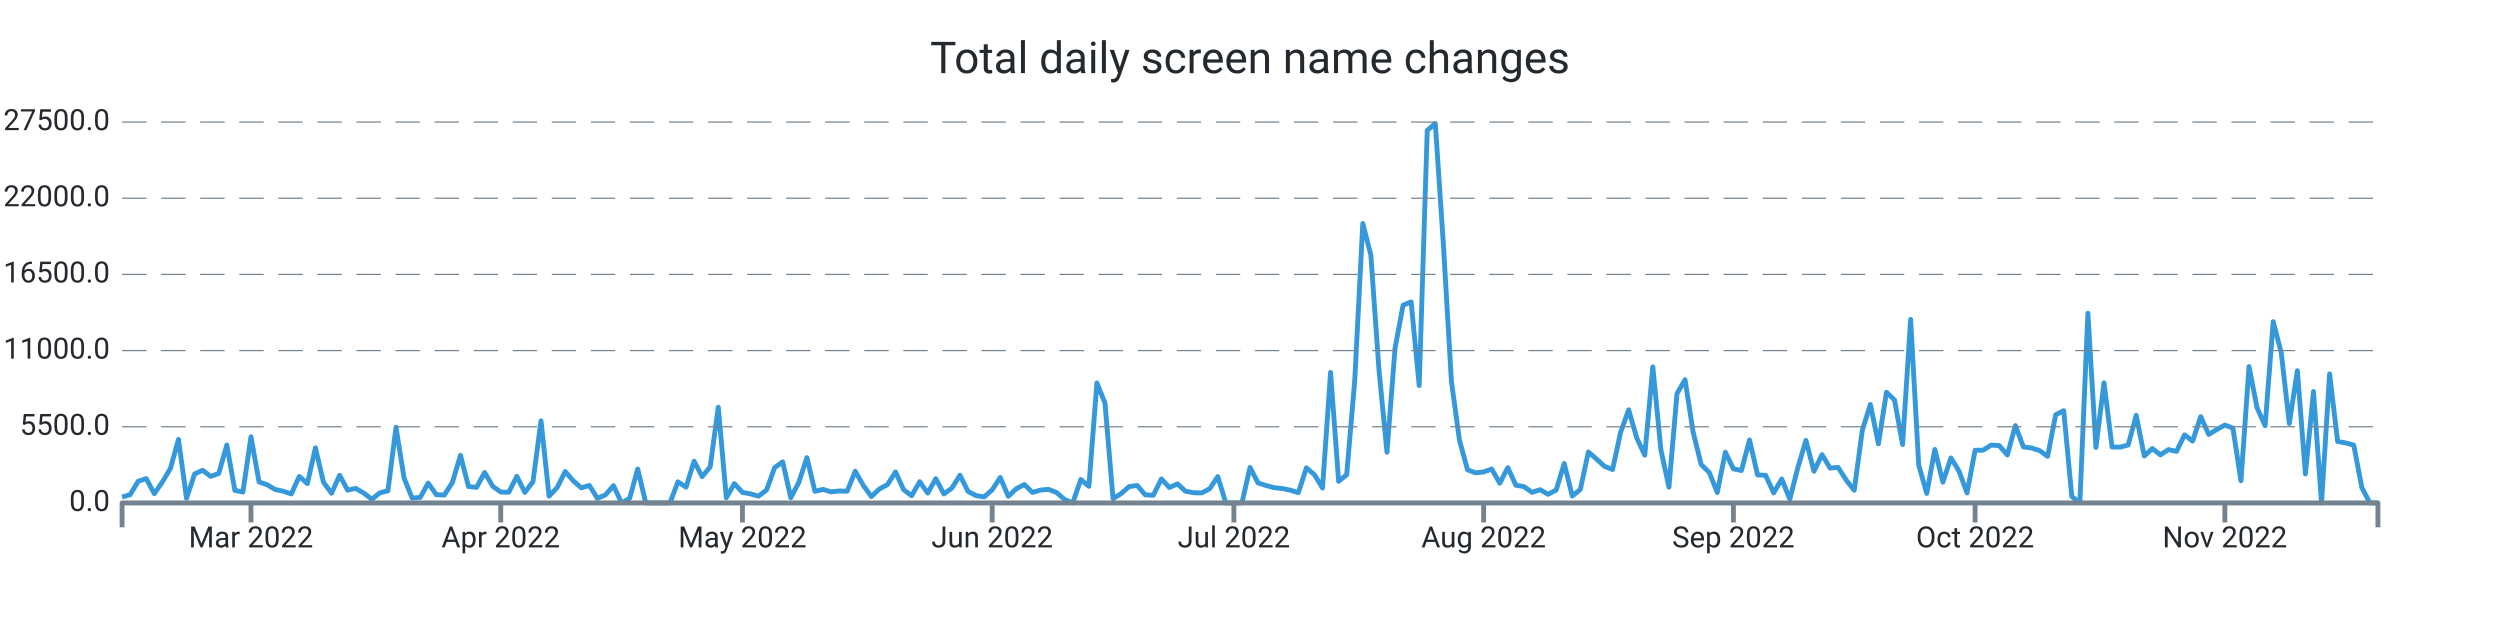
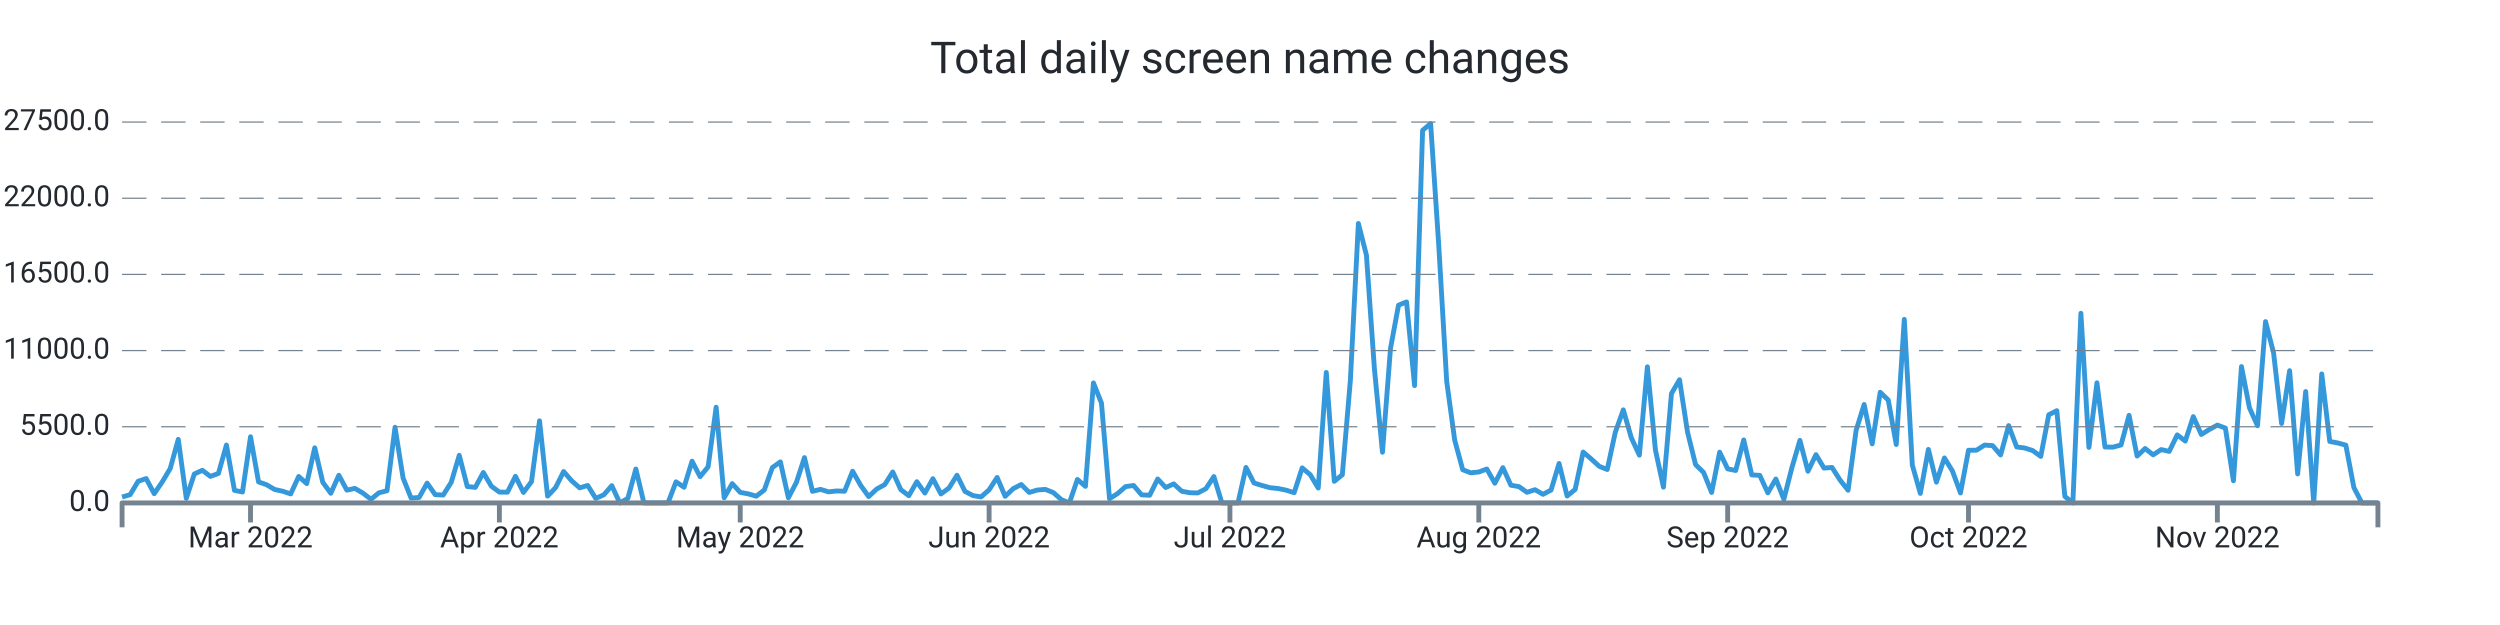
<svg xmlns="http://www.w3.org/2000/svg" width="1024.0" height="256.0" viewBox="0 0 1024.0 256.0" preserveAspectRatio="xMidYMid meet">
-   <path stroke="#3498db" stroke-linejoin="round" d="M 50.0 203.578 L 50 203.578L 53.3 202.625L 56.6 197.128L 59.9 196.022L 63.2 202.205L 66.5 197.417L 69.8 191.881L 73.1 179.968L 76.4 204.111L 79.7 194.155L 83 192.624L 86.3 195.131L 89.6 193.928L 92.9 182.282L 96.2 200.861L 99.5 201.524L 102.8 178.896L 106.1 197.383L 109.4 198.546L 112.7 200.486L 116 201.195L 119.3 202.313L 122.6 195.159L 125.9 198.081L 129.2 183.423L 132.5 197.548L 135.8 202.04L 139.1 194.672L 142.4 200.764L 145.7 200.044L 149 201.967L 152.3 204.497L 155.6 201.848L 158.9 201.019L 162.2 175.01L 165.5 195.766L 168.8 204.003L 172.1 203.759L 175.4 197.882L 178.7 202.608L 182 202.772L 185.3 197.582L 188.6 186.509L 191.9 199.278L 195.2 199.624L 198.5 193.531L 201.8 199.142L 205.1 201.558L 208.4 201.604L 211.7 195.103L 215 201.706L 218.3 197.275L 221.6 172.366L 224.9 203.209L 228.2 199.72L 231.5 193.14L 234.8 196.918L 238.1 199.828L 241.4 198.835L 244.7 204.134L 248 202.698L 251.3 198.92L 254.6 206L 257.9 204.128L 261.2 192.107L 264.5 206L 267.8 206L 271.1 206L 274.4 206L 277.7 197.355L 281 199.578L 284.3 188.902L 287.6 195.233L 290.9 191.206L 294.2 166.801L 297.5 203.873L 300.8 198.087L 304.1 201.672L 307.4 202.296L 310.7 203.237L 314 200.685L 317.3 191.518L 320.6 189.18L 323.9 203.878L 327.2 197.559L 330.5 187.433L 333.8 201.252L 337.1 200.446L 340.4 201.462L 343.7 201.099L 347 201.201L 350.3 193.015L 353.6 198.801L 356.9 203.391L 360.2 200.305L 363.5 198.501L 366.8 193.316L 370.1 200.56L 373.4 203.039L 376.7 197.309L 380 201.955L 383.3 196.067L 386.6 202.324L 389.9 199.919L 393.2 194.66L 396.5 201.292L 399.8 202.999L 403.1 203.538L 406.4 200.634L 409.7 195.568L 413 203.288L 416.3 200.168L 419.6 198.455L 422.9 201.7L 426.2 200.724L 429.5 200.446L 432.8 201.762L 436.1 204.644L 439.4 206L 442.7 196.39L 446 199.204L 449.3 156.84L 452.6 165.122L 455.9 204.27L 459.2 202.177L 462.5 199.312L 465.8 198.852L 469.1 202.693L 472.4 202.852L 475.7 196.192L 479 199.681L 482.3 198.206L 485.6 201.218L 488.9 201.825L 492.2 201.904L 495.5 200.191L 498.8 195.21L 502.1 206L 505.4 206L 508.7 206L 512 191.466L 515.3 197.831L 518.6 198.858L 521.9 199.771L 525.2 200.1L 528.5 200.77L 531.8 201.808L 535.1 191.637L 538.4 194.433L 541.7 199.896L 545 152.552L 548.3 197.145L 551.6 194.462L 554.9 155.887L 558.2 91.536L 561.5 104.475L 564.8 151.167L 568.1 185.232L 571.4 142.732L 574.7 125.005L 578 123.666L 581.3 157.935L 584.6 53.387L 587.9 50.613L 591.2 99.897L 594.5 156.182L 597.8 180.32L 601.1 192.419L 604.4 193.667L 607.7 193.327L 611 192.119L 614.3 197.933L 617.6 191.557L 620.9 198.756L 624.2 199.312L 627.5 201.655L 630.8 200.583L 634.1 202.466L 637.4 200.73L 640.7 189.844L 644 203.169L 647.3 200.48L 650.6 185.153L 653.9 187.983L 657.2 190.996L 660.5 192.312L 663.8 177.092L 667.1 167.874L 670.4 179.338L 673.7 186.435L 677 150.254L 680.3 184.279L 683.6 199.544L 686.9 161.191L 690.2 155.535L 693.5 176.984L 696.8 190.292L 700.1 193.514L 703.4 201.711L 706.7 185.209L 710 192.051L 713.3 192.714L 716.6 180.2L 719.9 194.518L 723.2 194.706L 726.5 201.865L 729.8 196.198L 733.1 204.491L 736.4 191.557L 739.7 180.382L 743 193.026L 746.3 186.219L 749.6 191.727L 752.9 191.466L 756.2 196.634L 759.5 200.809L 762.8 176.269L 766.1 165.678L 769.4 181.811L 772.7 160.669L 776 163.857L 779.3 182.072L 782.6 130.814L 785.9 190.491L 789.2 202.097L 792.5 184.086L 795.8 197.497L 799.1 187.564L 802.4 192.941L 805.7 201.91L 809 184.421L 812.3 184.398L 815.6 182.305L 818.9 182.521L 822.2 186.35L 825.5 174.335L 828.8 183.082L 832.1 183.491L 835.4 184.551L 838.7 186.945L 842 169.887L 845.3 168.22L 848.6 203.322L 851.9 206L 855.2 128.318L 858.5 183.252L 861.8 156.806L 865.1 183.094L 868.4 183.15L 871.7 182.26L 875 170.126L 878.3 186.803L 881.6 183.712L 884.9 186.299L 888.2 184.143L 891.5 184.897L 894.8 178.124L 898.1 180.666L 901.4 170.648L 904.7 177.954L 908 175.918L 911.3 174.119L 914.6 175.345L 917.9 196.924L 921.2 150.146L 924.5 167.079L 927.8 174.38L 931.1 131.733L 934.4 144.496L 937.7 173.456L 941 151.831L 944.3 194.116L 947.6 160.374L 950.9 206L 954.2 153.159L 957.5 180.824L 960.8 181.437L 964.1 182.333L 967.4 199.664L 970.7 206L 974 206" stroke-width="2.0" fill="none" />
+   <path stroke="#3498db" stroke-linejoin="round" d="M 50.0 203.578 L 50 203.578L 53.288 202.625L 56.577 197.128L 59.865 196.022L 63.153 202.205L 66.441 197.417L 69.73 191.881L 73.018 179.968L 76.306 204.111L 79.594 194.155L 82.883 192.624L 86.171 195.131L 89.459 193.928L 92.747 182.282L 96.036 200.861L 99.324 201.524L 102.612 178.896L 105.9 197.383L 109.189 198.546L 112.477 200.486L 115.765 201.195L 119.053 202.313L 122.342 195.159L 125.63 198.081L 128.918 183.423L 132.206 197.548L 135.495 202.04L 138.783 194.672L 142.071 200.764L 145.359 200.044L 148.648 201.967L 151.936 204.497L 155.224 201.848L 158.512 201.019L 161.801 175.01L 165.089 195.766L 168.377 204.003L 171.665 203.759L 174.954 197.882L 178.242 202.608L 181.53 202.772L 184.819 197.582L 188.107 186.509L 191.395 199.278L 194.683 199.624L 197.972 193.531L 201.26 199.142L 204.548 201.558L 207.836 201.604L 211.125 195.103L 214.413 201.706L 217.701 197.275L 220.989 172.366L 224.278 203.209L 227.566 199.72L 230.854 193.14L 234.142 196.918L 237.431 199.828L 240.719 198.835L 244.007 204.134L 247.295 202.698L 250.584 198.92L 253.872 206L 257.16 204.128L 260.448 192.107L 263.737 206L 267.025 206L 270.313 206L 273.601 206L 276.89 197.355L 280.178 199.578L 283.466 188.902L 286.754 195.233L 290.043 191.206L 293.331 166.801L 296.619 203.873L 299.907 198.087L 303.196 201.672L 306.484 202.296L 309.772 203.237L 313.06 200.685L 316.349 191.518L 319.637 189.18L 322.925 203.878L 326.214 197.559L 329.502 187.433L 332.79 201.252L 336.078 200.446L 339.367 201.462L 342.655 201.099L 345.943 201.201L 349.231 193.015L 352.52 198.801L 355.808 203.391L 359.096 200.305L 362.384 198.501L 365.673 193.316L 368.961 200.56L 372.249 203.039L 375.537 197.309L 378.826 201.955L 382.114 196.067L 385.402 202.324L 388.69 199.919L 391.979 194.66L 395.267 201.292L 398.555 202.999L 401.843 203.538L 405.132 200.634L 408.42 195.568L 411.708 203.288L 414.996 200.168L 418.285 198.455L 421.573 201.7L 424.861 200.724L 428.149 200.446L 431.438 201.762L 434.726 204.644L 438.014 206L 441.302 196.39L 444.591 199.204L 447.879 156.84L 451.167 165.122L 454.456 204.27L 457.744 202.177L 461.032 199.312L 464.32 198.852L 467.609 202.693L 470.897 202.852L 474.185 196.192L 477.473 199.681L 480.762 198.206L 484.05 201.218L 487.338 201.825L 490.626 201.904L 493.915 200.191L 497.203 195.21L 500.491 206L 503.779 206L 507.068 206L 510.356 191.466L 513.644 197.831L 516.932 198.858L 520.221 199.771L 523.509 200.1L 526.797 200.77L 530.085 201.808L 533.374 191.637L 536.662 194.433L 539.95 199.896L 543.238 152.552L 546.527 197.145L 549.815 194.462L 553.103 155.887L 556.391 91.536L 559.68 104.475L 562.968 151.167L 566.256 185.232L 569.544 142.732L 572.833 125.005L 576.121 123.666L 579.409 157.935L 582.698 53.387L 585.986 50.613L 589.274 99.897L 592.562 156.182L 595.851 180.32L 599.139 192.419L 602.427 193.667L 605.715 193.327L 609.004 192.119L 612.292 197.933L 615.58 191.557L 618.868 198.756L 622.157 199.312L 625.445 201.655L 628.733 200.583L 632.021 202.466L 635.31 200.73L 638.598 189.844L 641.886 203.169L 645.174 200.48L 648.463 185.153L 651.751 187.983L 655.039 190.996L 658.327 192.312L 661.616 177.092L 664.904 167.874L 668.192 179.338L 671.48 186.435L 674.769 150.254L 678.057 184.279L 681.345 199.544L 684.633 161.191L 687.922 155.535L 691.21 176.984L 694.498 190.292L 697.786 193.514L 701.075 201.711L 704.363 185.209L 707.651 192.051L 710.94 192.714L 714.228 180.2L 717.516 194.518L 720.804 194.706L 724.093 201.865L 727.381 196.198L 730.669 204.491L 733.957 191.557L 737.246 180.382L 740.534 193.026L 743.822 186.219L 747.11 191.727L 750.399 191.466L 753.687 196.634L 756.975 200.809L 760.263 176.269L 763.552 165.678L 766.84 181.811L 770.128 160.669L 773.416 163.857L 776.705 182.072L 779.993 130.814L 783.281 190.491L 786.569 202.097L 789.858 184.086L 793.146 197.497L 796.434 187.564L 799.722 192.941L 803.011 201.91L 806.299 184.421L 809.587 184.398L 812.875 182.305L 816.164 182.521L 819.452 186.35L 822.74 174.335L 826.028 183.082L 829.317 183.491L 832.605 184.551L 835.893 186.945L 839.181 169.887L 842.47 168.22L 845.758 203.322L 849.046 206L 852.335 128.318L 855.623 183.252L 858.911 156.806L 862.199 183.094L 865.488 183.15L 868.776 182.26L 872.064 170.126L 875.352 186.803L 878.641 183.712L 881.929 186.299L 885.217 184.143L 888.505 184.897L 891.794 178.124L 895.082 180.666L 898.37 170.648L 901.658 177.954L 904.947 175.918L 908.235 174.119L 911.523 175.345L 914.811 196.924L 918.1 150.146L 921.388 167.079L 924.676 174.38L 927.964 131.733L 931.253 144.496L 934.541 173.456L 937.829 151.831L 941.117 194.116L 944.406 160.374L 947.694 206L 950.982 153.159L 954.27 180.824L 957.559 181.437L 960.847 182.333L 964.135 199.664L 967.423 206L 970.712 206L 974 206" stroke-width="2.0" fill="none" />
  <text x="45.0" font-family="-apple-system, system-ui, BlinkMacSystemFont, Roboto" y="50.0" dominant-baseline="middle" text-anchor="end" font-size="12" fill="#24292f">27500.0</text>
  <path stroke="#74838f" stroke-dasharray="10 6" stroke-width="0.5" d="M 50.0 50.0 L 974.0 50.0" />
  <text x="45.0" font-family="-apple-system, system-ui, BlinkMacSystemFont, Roboto" y="81.2" dominant-baseline="middle" text-anchor="end" font-size="12" fill="#24292f">22000.0</text>
  <path stroke="#74838f" stroke-dasharray="10 6" stroke-width="0.5" d="M 50.0 81.2 L 974.0 81.2" />
  <text x="45.0" font-family="-apple-system, system-ui, BlinkMacSystemFont, Roboto" y="112.4" dominant-baseline="middle" text-anchor="end" font-size="12" fill="#24292f">16500.0</text>
  <path stroke="#74838f" stroke-dasharray="10 6" stroke-width="0.5" d="M 50.0 112.4 L 974.0 112.4" />
  <text x="45.0" font-family="-apple-system, system-ui, BlinkMacSystemFont, Roboto" y="143.6" dominant-baseline="middle" text-anchor="end" font-size="12" fill="#24292f">11000.0</text>
  <path stroke="#74838f" stroke-dasharray="10 6" stroke-width="0.5" d="M 50.0 143.6 L 974.0 143.6" />
  <text x="45.0" font-family="-apple-system, system-ui, BlinkMacSystemFont, Roboto" y="174.8" dominant-baseline="middle" text-anchor="end" font-size="12" fill="#24292f">5500.0</text>
  <path stroke="#74838f" stroke-dasharray="10 6" stroke-width="0.5" d="M 50.0 174.8 L 974.0 174.8" />
  <text x="45.0" font-family="-apple-system, system-ui, BlinkMacSystemFont, Roboto" y="206.0" dominant-baseline="middle" text-anchor="end" font-size="12" fill="#24292f">0.0</text>
-   <path stroke="#74838f" stroke-width="2.0" d="M 102.8 206.0 L 102.8 214.0" />
-   <text x="102.8" font-family="-apple-system, system-ui, BlinkMacSystemFont, Roboto" y="216.0" dominant-baseline="hanging" text-anchor="middle" font-size="12" fill="#24292f">Mar 2022</text>
-   <path stroke="#74838f" stroke-width="2.0" d="M 205.1 206.0 L 205.1 214.0" />
-   <text x="205.1" font-family="-apple-system, system-ui, BlinkMacSystemFont, Roboto" y="216.0" dominant-baseline="hanging" text-anchor="middle" font-size="12" fill="#24292f">Apr 2022</text>
-   <path stroke="#74838f" stroke-width="2.0" d="M 304.1 206.0 L 304.1 214.0" />
-   <text x="304.1" font-family="-apple-system, system-ui, BlinkMacSystemFont, Roboto" y="216.0" dominant-baseline="hanging" text-anchor="middle" font-size="12" fill="#24292f">May 2022</text>
-   <path stroke="#74838f" stroke-width="2.0" d="M 406.4 206.0 L 406.4 214.0" />
-   <text x="406.4" font-family="-apple-system, system-ui, BlinkMacSystemFont, Roboto" y="216.0" dominant-baseline="hanging" text-anchor="middle" font-size="12" fill="#24292f">Jun 2022</text>
-   <path stroke="#74838f" stroke-width="2.0" d="M 505.4 206.0 L 505.4 214.0" />
-   <text x="505.4" font-family="-apple-system, system-ui, BlinkMacSystemFont, Roboto" y="216.0" dominant-baseline="hanging" text-anchor="middle" font-size="12" fill="#24292f">Jul 2022</text>
-   <path stroke="#74838f" stroke-width="2.0" d="M 607.7 206.0 L 607.7 214.0" />
-   <text x="607.7" font-family="-apple-system, system-ui, BlinkMacSystemFont, Roboto" y="216.0" dominant-baseline="hanging" text-anchor="middle" font-size="12" fill="#24292f">Aug 2022</text>
-   <path stroke="#74838f" stroke-width="2.0" d="M 710.0 206.0 L 710.0 214.0" />
-   <text x="710.0" font-family="-apple-system, system-ui, BlinkMacSystemFont, Roboto" y="216.0" dominant-baseline="hanging" text-anchor="middle" font-size="12" fill="#24292f">Sep 2022</text>
-   <path stroke="#74838f" stroke-width="2.0" d="M 809.0 206.0 L 809.0 214.0" />
-   <text x="809.0" font-family="-apple-system, system-ui, BlinkMacSystemFont, Roboto" y="216.0" dominant-baseline="hanging" text-anchor="middle" font-size="12" fill="#24292f">Oct 2022</text>
-   <path stroke="#74838f" stroke-width="2.0" d="M 911.3 206.0 L 911.3 214.0" />
-   <text x="911.3" font-family="-apple-system, system-ui, BlinkMacSystemFont, Roboto" y="216.0" dominant-baseline="hanging" text-anchor="middle" font-size="12" fill="#24292f">Nov 2022</text>
+   <path stroke="#74838f" stroke-width="2.0" d="M 102.612 206.0 L 102.612 214.0" />
+   <text x="102.612" font-family="-apple-system, system-ui, BlinkMacSystemFont, Roboto" y="216.0" dominant-baseline="hanging" text-anchor="middle" font-size="12" fill="#24292f">Mar 2022</text>
+   <path stroke="#74838f" stroke-width="2.0" d="M 204.548 206.0 L 204.548 214.0" />
+   <text x="204.548" font-family="-apple-system, system-ui, BlinkMacSystemFont, Roboto" y="216.0" dominant-baseline="hanging" text-anchor="middle" font-size="12" fill="#24292f">Apr 2022</text>
+   <path stroke="#74838f" stroke-width="2.0" d="M 303.196 206.0 L 303.196 214.0" />
+   <text x="303.196" font-family="-apple-system, system-ui, BlinkMacSystemFont, Roboto" y="216.0" dominant-baseline="hanging" text-anchor="middle" font-size="12" fill="#24292f">May 2022</text>
+   <path stroke="#74838f" stroke-width="2.0" d="M 405.132 206.0 L 405.132 214.0" />
+   <text x="405.132" font-family="-apple-system, system-ui, BlinkMacSystemFont, Roboto" y="216.0" dominant-baseline="hanging" text-anchor="middle" font-size="12" fill="#24292f">Jun 2022</text>
+   <path stroke="#74838f" stroke-width="2.0" d="M 503.779 206.0 L 503.779 214.0" />
+   <text x="503.779" font-family="-apple-system, system-ui, BlinkMacSystemFont, Roboto" y="216.0" dominant-baseline="hanging" text-anchor="middle" font-size="12" fill="#24292f">Jul 2022</text>
+   <path stroke="#74838f" stroke-width="2.0" d="M 605.715 206.0 L 605.715 214.0" />
+   <text x="605.715" font-family="-apple-system, system-ui, BlinkMacSystemFont, Roboto" y="216.0" dominant-baseline="hanging" text-anchor="middle" font-size="12" fill="#24292f">Aug 2022</text>
+   <path stroke="#74838f" stroke-width="2.0" d="M 707.651 206.0 L 707.651 214.0" />
+   <text x="707.651" font-family="-apple-system, system-ui, BlinkMacSystemFont, Roboto" y="216.0" dominant-baseline="hanging" text-anchor="middle" font-size="12" fill="#24292f">Sep 2022</text>
+   <path stroke="#74838f" stroke-width="2.0" d="M 806.299 206.0 L 806.299 214.0" />
+   <text x="806.299" font-family="-apple-system, system-ui, BlinkMacSystemFont, Roboto" y="216.0" dominant-baseline="hanging" text-anchor="middle" font-size="12" fill="#24292f">Oct 2022</text>
+   <path stroke="#74838f" stroke-width="2.0" d="M 908.235 206.0 L 908.235 214.0" />
+   <text x="908.235" font-family="-apple-system, system-ui, BlinkMacSystemFont, Roboto" y="216.0" dominant-baseline="hanging" text-anchor="middle" font-size="12" fill="#24292f">Nov 2022</text>
  <path stroke="#74838f" stroke-linejoin="round" stroke-width="2.0" d="M 50.0 216.0 L 50.0 206.0 L 974.0 206.0 L 974.0 216.0" fill="none" />
  <text x="512.0" y="25.0" font-family="-apple-system, system-ui, BlinkMacSystemFont, Roboto" dominant-baseline="middle" text-anchor="middle" font-size="18" fill="#24292f">Total daily screen name changes</text>
</svg>
